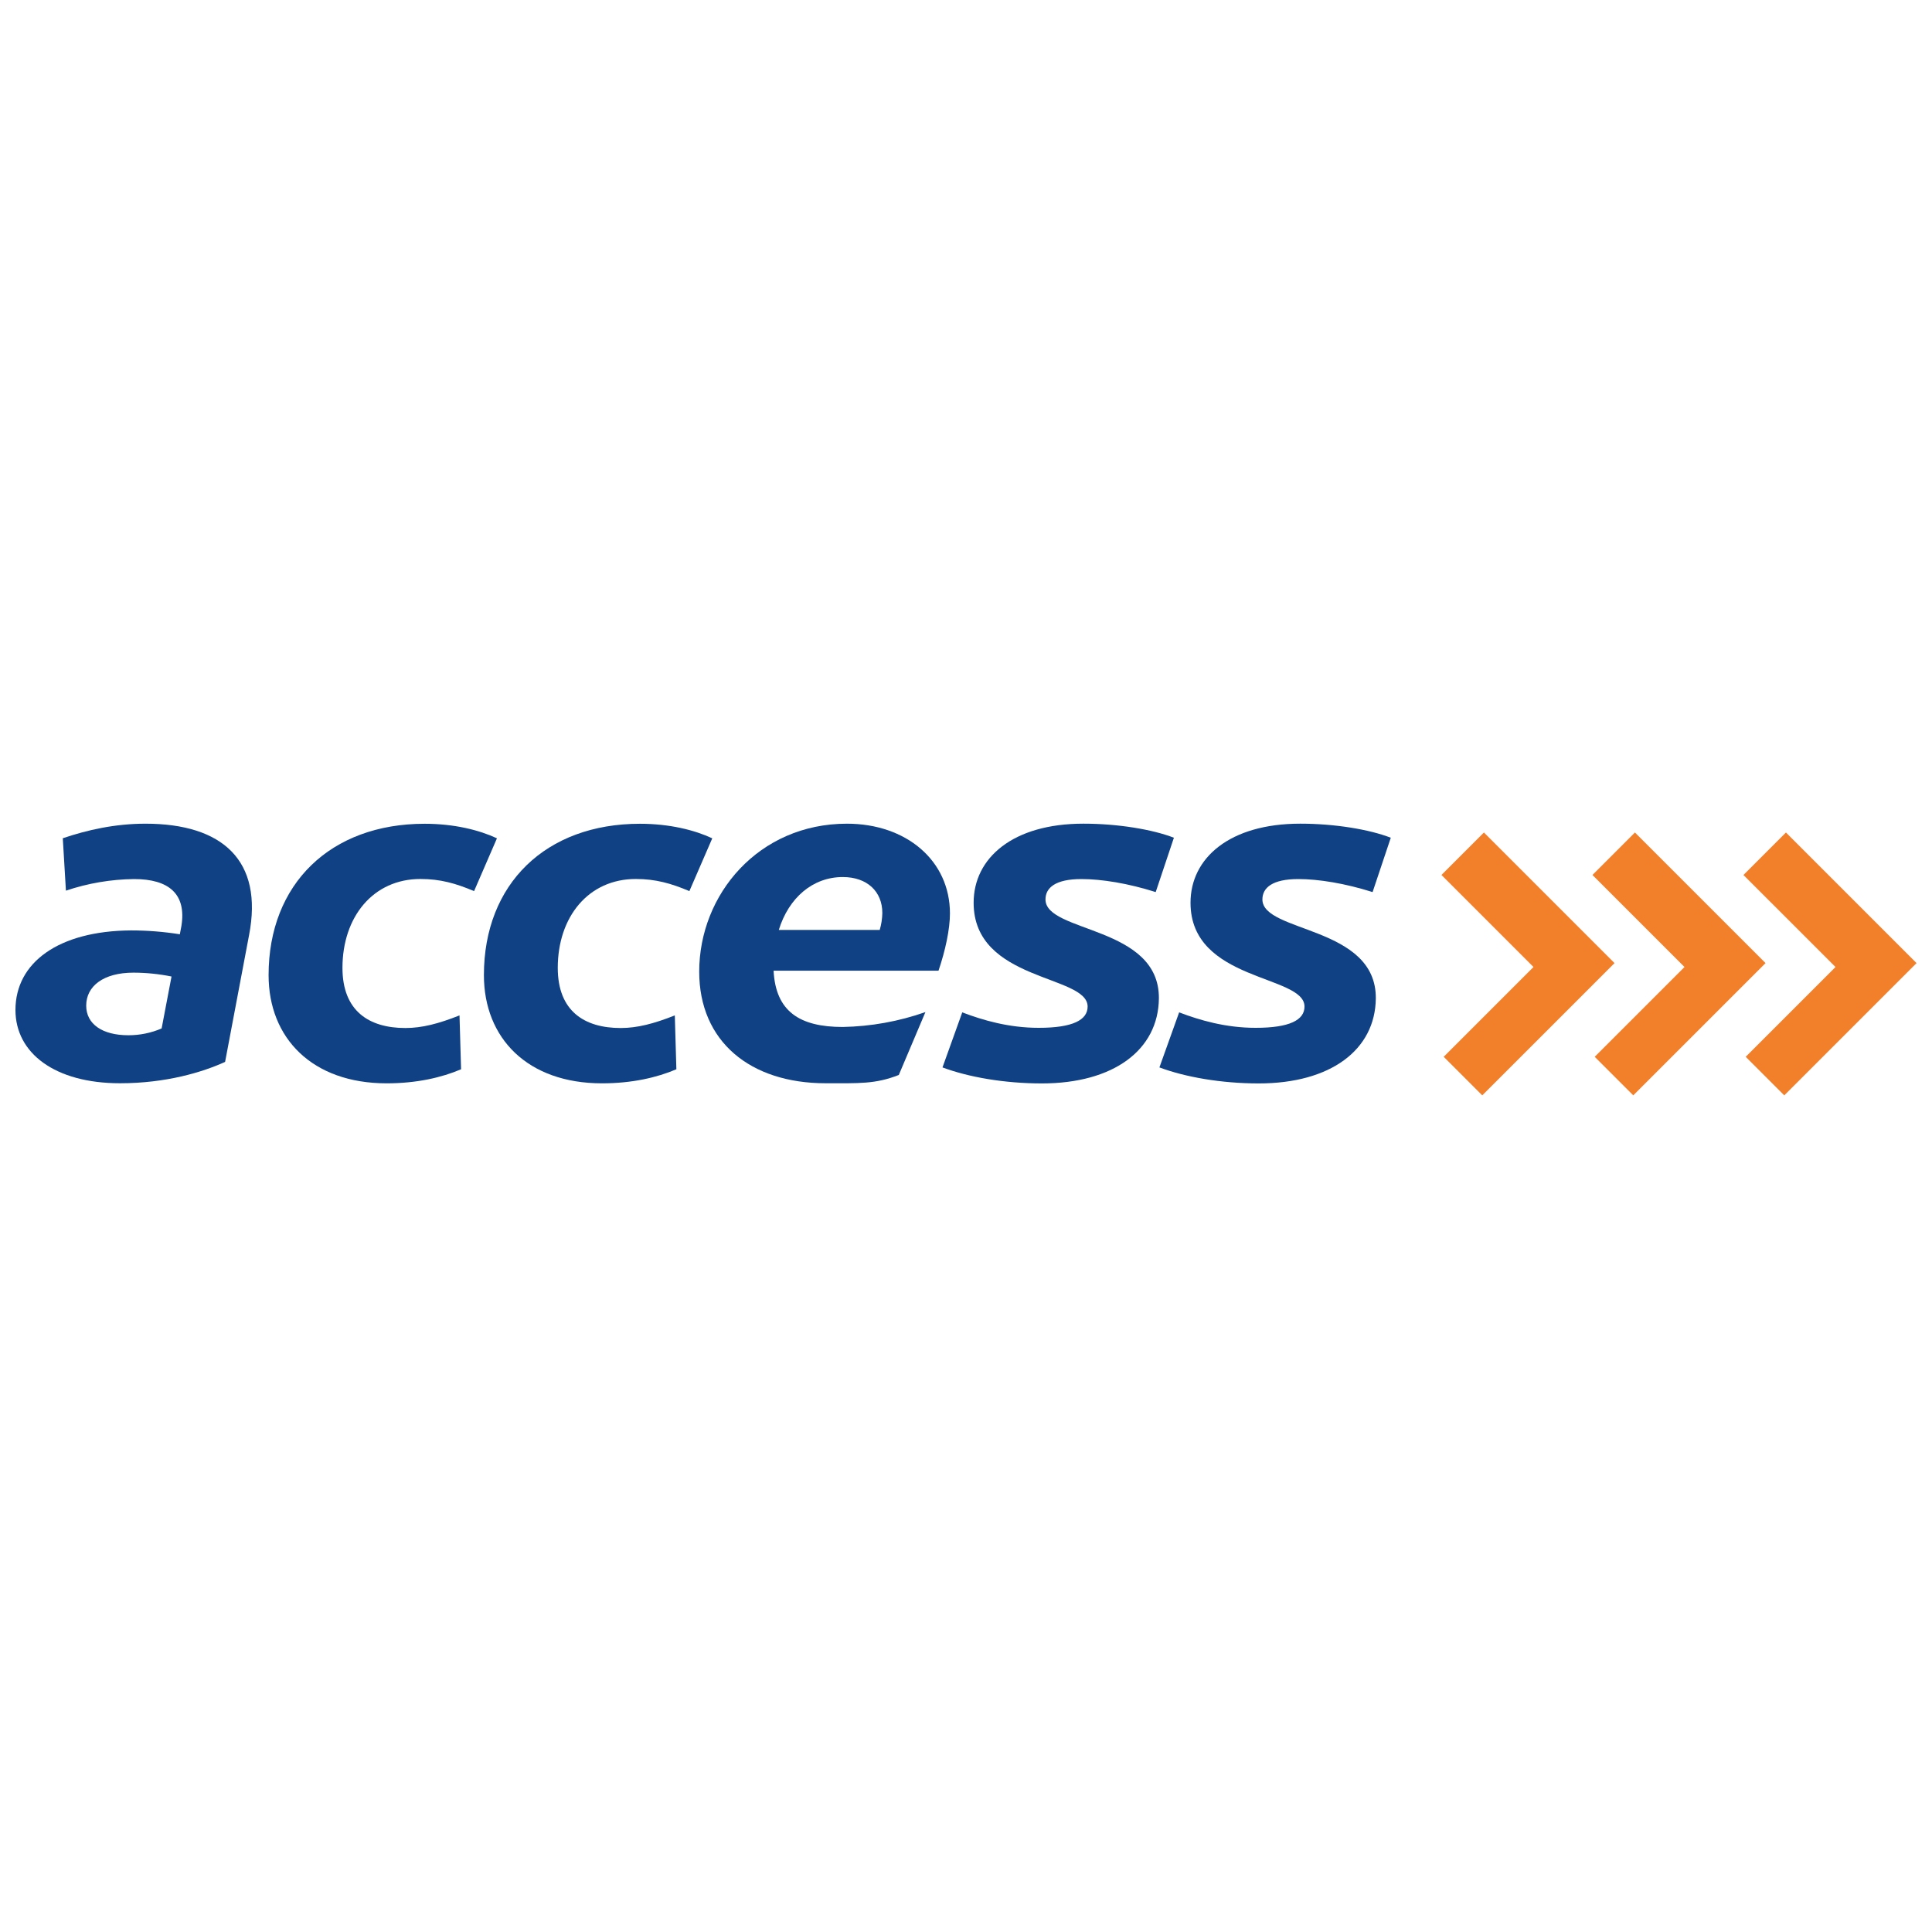
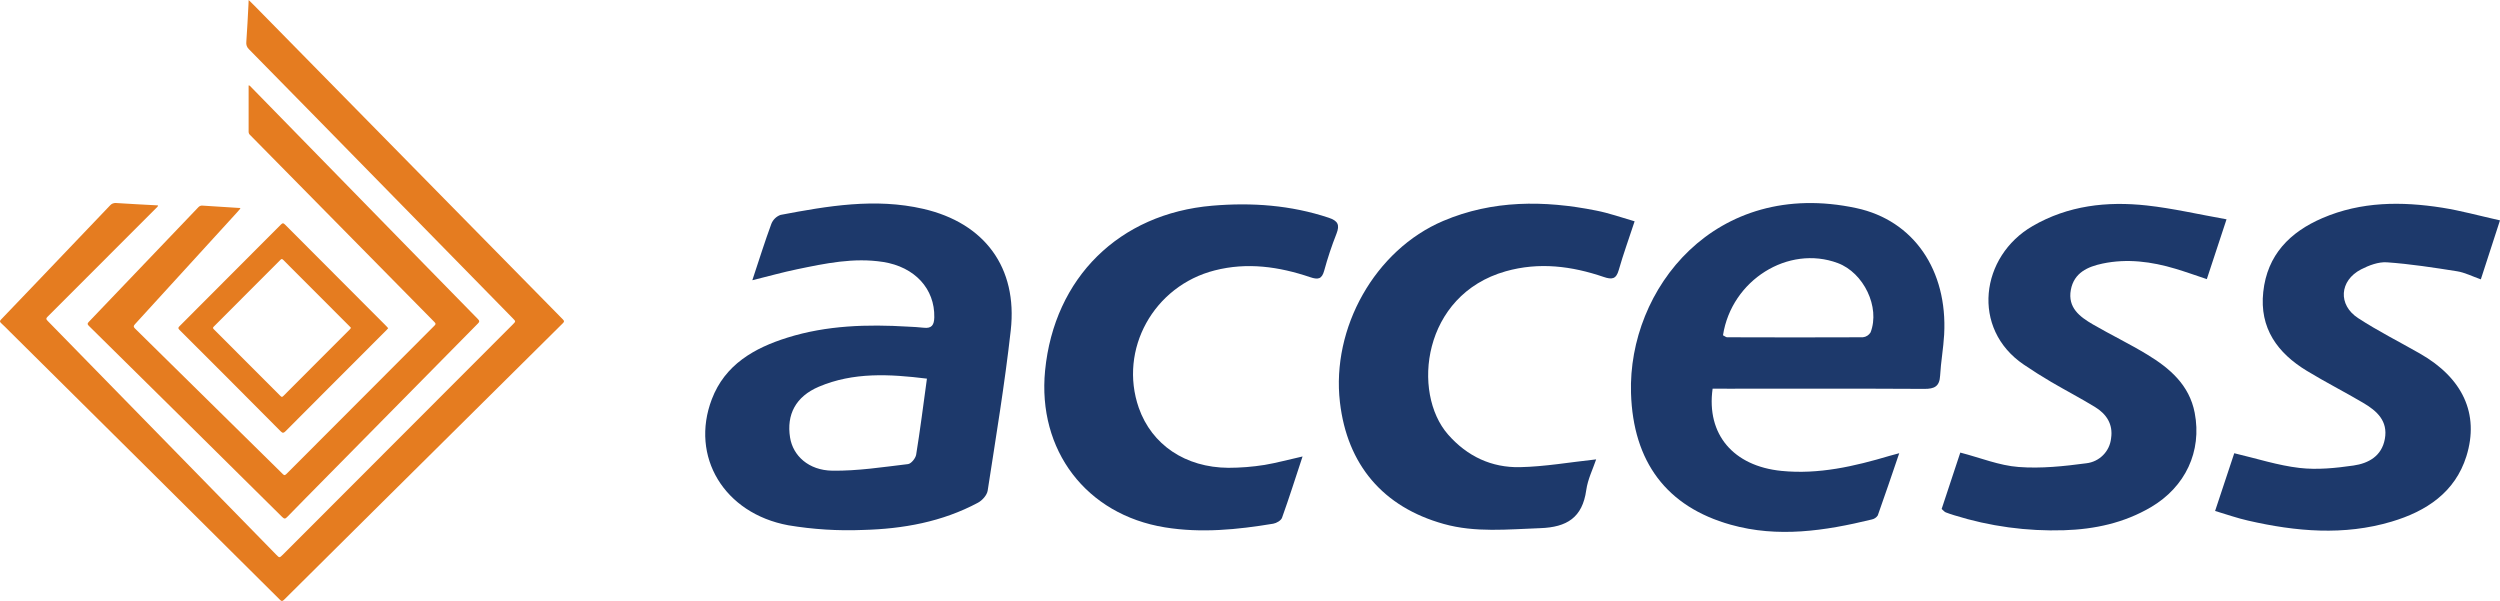
- <svg xmlns="http://www.w3.org/2000/svg" viewBox="0 0 1000 1000">
-   <path d="M8,522.77c0-24.61,22.35-40.93,59.77-41.19a161.49,161.49,0,0,1,25.31,2l.81-4.27C96.58,462.75,87.43,455,69.39,455a114.45,114.45,0,0,0-35.27,6L32.5,433.87c12.66-4.27,26.93-7.53,42.81-7.53,39.85,0,61.12,19.08,53.59,57.76l-12.39,65.54c-11.58,5.27-30.43,11.05-54.39,11.05C28.46,560.69,8,545.12,8,522.77Zm80.78-17.33a100.56,100.56,0,0,0-19.66-2c-15.62,0-24.5,7-24.5,17.08,0,9.54,8.35,15.32,21.81,15.32a43.31,43.31,0,0,0,17.23-3.52Z" style="fill:#114185" />
-   <path d="M245.38,461.24c-9.43-4-17.5-6.28-27.74-6.28-24.5,0-40.38,19.59-40.38,46,0,22.35,13.73,31.14,32.58,31.14,8.61,0,17.23-2.26,28-6.53l.81,27.88c-10,4.27-22.89,7.28-38.51,7.28-38.5,0-61.12-23.35-61.12-56,0-47.21,32-78.35,80.78-78.35,15.35,0,28.27,3.26,37.42,7.53Z" style="fill:#114185" />
-   <path d="M356.82,461.24c-9.42-4-17.5-6.28-27.73-6.28-24.5,0-40.39,19.59-40.39,46,0,22.35,13.73,31.14,32.58,31.14,8.62,0,17.23-2.26,28-6.53l.81,27.88c-10,4.27-22.89,7.28-38.5,7.28-38.51,0-61.12-23.35-61.12-56,0-47.21,32-78.35,80.77-78.35,15.35,0,28.27,3.26,37.43,7.53Z" style="fill:#114185" />
-   <path d="M485.77,502.43H400.41c1.08,21.09,13.47,29.13,35.81,29.13A136.62,136.62,0,0,0,479,523.85L465.22,556.4c-12.12,4.78-20.65,4.29-37.88,4.29-39,0-65.43-21.6-65.43-57.76,0-39.93,30.69-76.59,76.47-76.59,30.69,0,53.31,19.08,53.31,46.45C491.69,481.08,489.27,492.13,485.77,502.43Zm-29.08-29.89c0-11.05-7.81-18.58-20.47-18.58-15.61,0-28,10.8-33.11,27.37h52.23A33,33,0,0,0,456.69,472.54Z" style="fill:#114185" />
-   <path d="M559.72,455c-13.46,0-18.58,4.53-18.58,10.55,0,17.33,59,13.56,58.7,51.23-.27,26.62-23.42,44-60.58,44-19.39,0-38-3.26-51.43-8.29L498.06,524c10.5,4,24,8,39.58,8,17.5,0,25.31-4,25.31-11,0-16.57-59-12.81-59-53.74,0-23.1,20.19-40.93,56.81-40.93,18,0,35.81,3,46.85,7.28l-9.42,28.13C584,457.23,570.22,455,559.72,455Z" style="fill:#114185" />
-   <path d="M672,455c-13.46,0-18.58,4.53-18.58,10.55,0,17.33,59,13.56,58.7,51.23-.27,26.62-23.42,44-60.58,44-19.39,0-38-3.26-51.43-8.29L610.32,524c10.5,4,24,8,39.58,8,17.51,0,25.31-4,25.31-11,0-16.57-59-12.81-59-53.74,0-23.1,20.19-40.93,56.81-40.93,18,0,35.81,3,46.85,7.28l-9.42,28.13C696.22,457.23,682.48,455,672,455Z" style="fill:#114185" />
-   <polygon points="992 498.5 972.04 478.54 924.4 430.9 902.41 452.89 950.05 500.53 950.05 500.53 903.57 547 923.54 566.96 970.01 520.49 970.01 520.49 992 498.5" style="fill:#f2802b" />
-   <polygon points="913.84 498.5 893.88 478.54 846.24 430.9 824.25 452.89 871.89 500.53 871.89 500.53 825.41 547 845.38 566.96 891.85 520.49 891.85 520.49 913.84 498.5" style="fill:#f2802b" />
-   <polygon points="835.68 498.5 815.72 478.54 768.08 430.9 746.09 452.89 793.73 500.53 793.73 500.53 747.25 547 767.22 566.96 813.69 520.49 813.69 520.49 835.68 498.5" style="fill:#f2802b" />
+ <svg xmlns="http://www.w3.org/2000/svg" id="Layer_1" data-name="Layer 1" viewBox="0 0 963.91 231.72">
+   <defs>
+     <style>.cls-1{fill:#1d396b;}.cls-2{fill:#e57c20;}</style>
+   </defs>
+   <path class="cls-1" d="M348.12,532.19c2.63-7.9,4.8-14.88,7.33-21.73A6,6,0,0,1,359,507c18.2-3.45,36.5-6.6,55-2.34,23.71,5.45,36.46,22.68,33.76,46.83-2.31,20.69-5.73,41.25-8.9,61.83-.27,1.73-2.09,3.77-3.73,4.64-13.82,7.4-28.91,10.11-44.32,10.51A139.73,139.73,0,0,1,362,626.67c-24.79-4.58-37.92-26.51-29.5-48.6,5.07-13.33,16.33-19.74,29.14-23.75,15.17-4.75,30.81-5.19,46.53-4.24,2,.12,4,.17,6,.42,3.12.38,4.05-1.07,4.11-4,.23-11-7.51-19.45-19.75-21.36-11.29-1.76-22.24.55-33.17,2.82C359.88,529.09,354.48,530.62,348.12,532.19Zm67.32,37.94c-14.51-1.79-28.37-2.53-41.67,3.11-8.94,3.8-12.51,10.76-11.1,19.59,1.11,7,7.14,12.66,16.31,12.79,9.71.13,19.47-1.39,29.16-2.54,1.22-.14,2.93-2.25,3.15-3.65C412.81,590.07,414,580.66,415.44,570.13Z" transform="translate(-58.05 -424.14)" />
+   <path class="cls-1" d="M718.37,574c-2.46,17.62,8,29.84,26.53,31.7,14.37,1.44,28.13-1.76,41.76-5.82.78-.23,1.56-.44,3.67-1-2.93,8.57-5.53,16.31-8.28,24a3.63,3.63,0,0,1-2.38,1.57c-18,4.38-36.14,7.12-54.31,2-24.73-6.94-37.65-24.24-38.45-50.75-1.21-40.11,32.38-83,86.89-71.32,22.17,4.77,35.18,24,33.85,48.71-.29,5.31-1.27,10.58-1.56,15.89-.22,4.17-2.22,5.12-6.08,5.1-25.15-.14-50.3-.07-75.45-.07Zm4-20.59c.73.36,1.16.77,1.59.77,17.44.05,34.88.09,52.32,0a3.91,3.91,0,0,0,3-1.89c3.74-9.71-2.64-23-12.68-26.73C747.56,518.48,725.68,532.13,722.38,553.38Z" transform="translate(-58.05 -424.14)" />
+   <path class="cls-1" d="M912.11,621.15c2.64-7.93,5.08-15.3,7.39-22.26,8.75,2.06,16.86,4.71,25.17,5.67,6.82.79,13.94.06,20.8-.93,5.75-.83,10.88-3.6,12.09-10.24,1.28-7-3.13-10.85-8.35-13.93-7.17-4.23-14.6-8-21.71-12.33-11.35-6.88-18.33-16.46-16.82-30.43,1.53-14.27,10.26-23.08,22.83-28.48,14.9-6.41,30.5-6.46,46.17-4,7.2,1.14,14.26,3.1,22.27,4.89l-7.38,22.74c-3.33-1.17-6.17-2.64-9.17-3.12-9-1.42-18-2.81-27-3.45-3.26-.24-6.94,1.15-10,2.72-8.36,4.33-9,13.7-1.12,18.81,7.67,5,15.87,9.11,23.81,13.65,16.45,9.39,23,23.21,17.92,39.57-4.38,14-15.54,21.27-28.84,25.23-18.4,5.49-36.93,3.83-55.33-.39C920.69,623.94,916.64,622.5,912.11,621.15Z" transform="translate(-58.05 -424.14)" />
+   <path class="cls-1" d="M806.68,620.38c2.48-7.51,4.87-14.74,7.19-21.74,7.76,2,15,5,22.46,5.55,8.64.67,17.5-.28,26.15-1.43a10.82,10.82,0,0,0,9.53-9.63c.83-5.48-1.83-9.4-6.24-12.09-5.53-3.38-11.29-6.37-16.88-9.65-3.58-2.1-7.1-4.34-10.54-6.67-20.45-13.85-16.72-41.79,3.41-53.43,13.7-7.93,28.64-9.61,44-7.93,10,1.1,19.9,3.41,30.76,5.34l-7.6,23.06c-4.31-1.43-8.17-2.83-12.1-4-9.2-2.76-18.59-4-28.1-2-5.7,1.21-11,3.5-12.23,10.14-1.26,6.89,3.46,10.38,8.47,13.3,6.89,4,14.12,7.48,20.94,11.62,8.71,5.28,16.29,11.74,18.35,22.5,2.85,14.89-3.61,28.58-16.92,36.39-10.33,6.06-21.63,8.5-33.43,8.87a128.34,128.34,0,0,1-42.36-5.77c-1.11-.35-2.22-.69-3.3-1.13C807.77,621.49,807.45,621.05,806.68,620.38Z" transform="translate(-58.05 -424.14)" />
+   <path class="cls-1" d="M688.3,509.47c-2.24,6.8-4.39,12.73-6.12,18.79-1,3.52-2.6,3.75-5.81,2.66-12.35-4.21-24.9-5.82-37.77-2.18-32.17,9.11-36.33,46.87-22.23,62.94,7.41,8.44,16.79,12.81,27.73,12.58,9.57-.2,19.11-1.89,29.37-3-1.22,3.64-3.24,7.65-3.82,11.86-1.48,10.6-7.46,14.3-17.75,14.66-12.5.44-25,1.8-37.22-1.63-23.39-6.53-37.21-22.84-40-46.92-3.33-28.6,13.48-58.72,39.83-69.91,19-8.07,38.94-8,58.93-4C678.41,506.29,683.24,508,688.3,509.47Z" transform="translate(-58.05 -424.14)" />
+   <path class="cls-1" d="M560.27,600.14c-2.74,8.3-5.18,16-7.92,23.64-.38,1.05-2.14,2.07-3.39,2.28-13.86,2.3-27.78,3.69-41.77,1.41C476.86,622.55,458,597.73,461,567c3.54-35.8,28.57-60.48,64.44-63.55,15.26-1.3,30.25-.23,44.91,4.64,3.57,1.19,4.33,2.75,3,6.16a136.77,136.77,0,0,0-4.73,14.21c-.91,3.39-2.44,3.55-5.41,2.55-12-4.06-24.26-5.83-36.83-2.61-23.54,6-37.08,30.52-29.25,53,5,14.21,17.93,23,34.55,23.11a89.07,89.07,0,0,0,13.92-1.11C550.2,602.64,554.7,601.37,560.27,600.14Z" transform="translate(-58.05 -424.14)" />
+   <path class="cls-2" d="M153.92,424.14c.81.8,1.5,1.45,2.16,2.12l73.13,74.4Q252.15,524,275.08,547.3c.6.61.56.88,0,1.45q-34.27,33.94-68.51,67.92-19.5,19.35-39,38.71c-.66.65-1,.63-1.59,0Q114,603.69,61.9,552.07c-1.13-1.12-2.22-2.27-3.4-3.33-.61-.55-.59-.86,0-1.45q7.83-8.12,15.59-16.29,13.17-13.77,26.32-27.58a2.78,2.78,0,0,1,2.48-1c5.22.35,10.45.6,15.67.89.13,0,.27,0,.43.07-.09.49-.47.7-.74,1Q97.35,525.3,76.44,546.21c-.6.6-.75.91-.06,1.61q44.1,45.06,88.15,90.17c1.27,1.3,1.26,1.3,2.59,0l88.64-88.75c1.18-1.18,1.18-1.18.07-2.31l-76.27-77.82q-12.76-13-25.54-26a3.25,3.25,0,0,1-1-2.79c.36-4.85.57-9.71.84-14.57C153.85,425.23,153.88,424.77,153.92,424.14Z" transform="translate(-58.05 -424.14)" />
+   <path class="cls-2" d="M150.75,504.53c-.48.55-1,1.13-1.48,1.69q-19.58,21.46-39.18,42.92c-.59.65-.66,1,0,1.65q28.46,28,56.87,56c.51.51.8.83,1.51.11Q197,578.25,225.56,549.7c.55-.54.56-.83,0-1.38Q195.77,518.11,166,487.88l-11.48-11.65a1.63,1.63,0,0,1-.61-1.22c0-6,0-11.93,0-17.95.51,0,.69.44,1,.7q33.33,34.1,66.65,68.2,10.4,10.63,20.79,21.24c.65.67.62,1,0,1.64q-29.74,30.1-59.44,60.26c-4.7,4.78-9.43,9.53-14.1,14.34-.73.75-1.1.88-1.93.06q-37.24-36.9-74.58-73.73c-.62-.61-.61-.92,0-1.54q21.14-22.07,42.22-44.18a1.87,1.87,0,0,1,1.64-.63c4.7.33,9.4.6,14.11.9C150.36,504.33,150.56,504.25,150.75,504.53Z" transform="translate(-58.05 -424.14)" />
+   <path class="cls-2" d="M207,549.88q-19.52-19.54-39-39.1c-.66-.66-1-.74-1.7,0q-19.47,19.59-39,39.09c-.58.58-.68.87,0,1.51q19.56,19.51,39,39.09c.76.76,1.12.62,1.78,0q8.24-8.32,16.54-16.59l22.49-22.51c.2-.21.39-.43.62-.69C207.45,550.36,207.25,550.11,207,549.88Zm-14,1.19-14.79,14.81c-3.63,3.63-7.27,7.26-10.88,10.91-.44.44-.67.53-1.17,0q-12.82-12.89-25.69-25.72c-.42-.42-.35-.61,0-1q12.86-12.84,25.68-25.72c.47-.47.68-.42,1.11,0q12.82,12.87,25.68,25.72c.15.15.29.31.44.49C193.24,550.79,193.12,550.93,193,551.07Z" transform="translate(-58.05 -424.14)" />
</svg>
